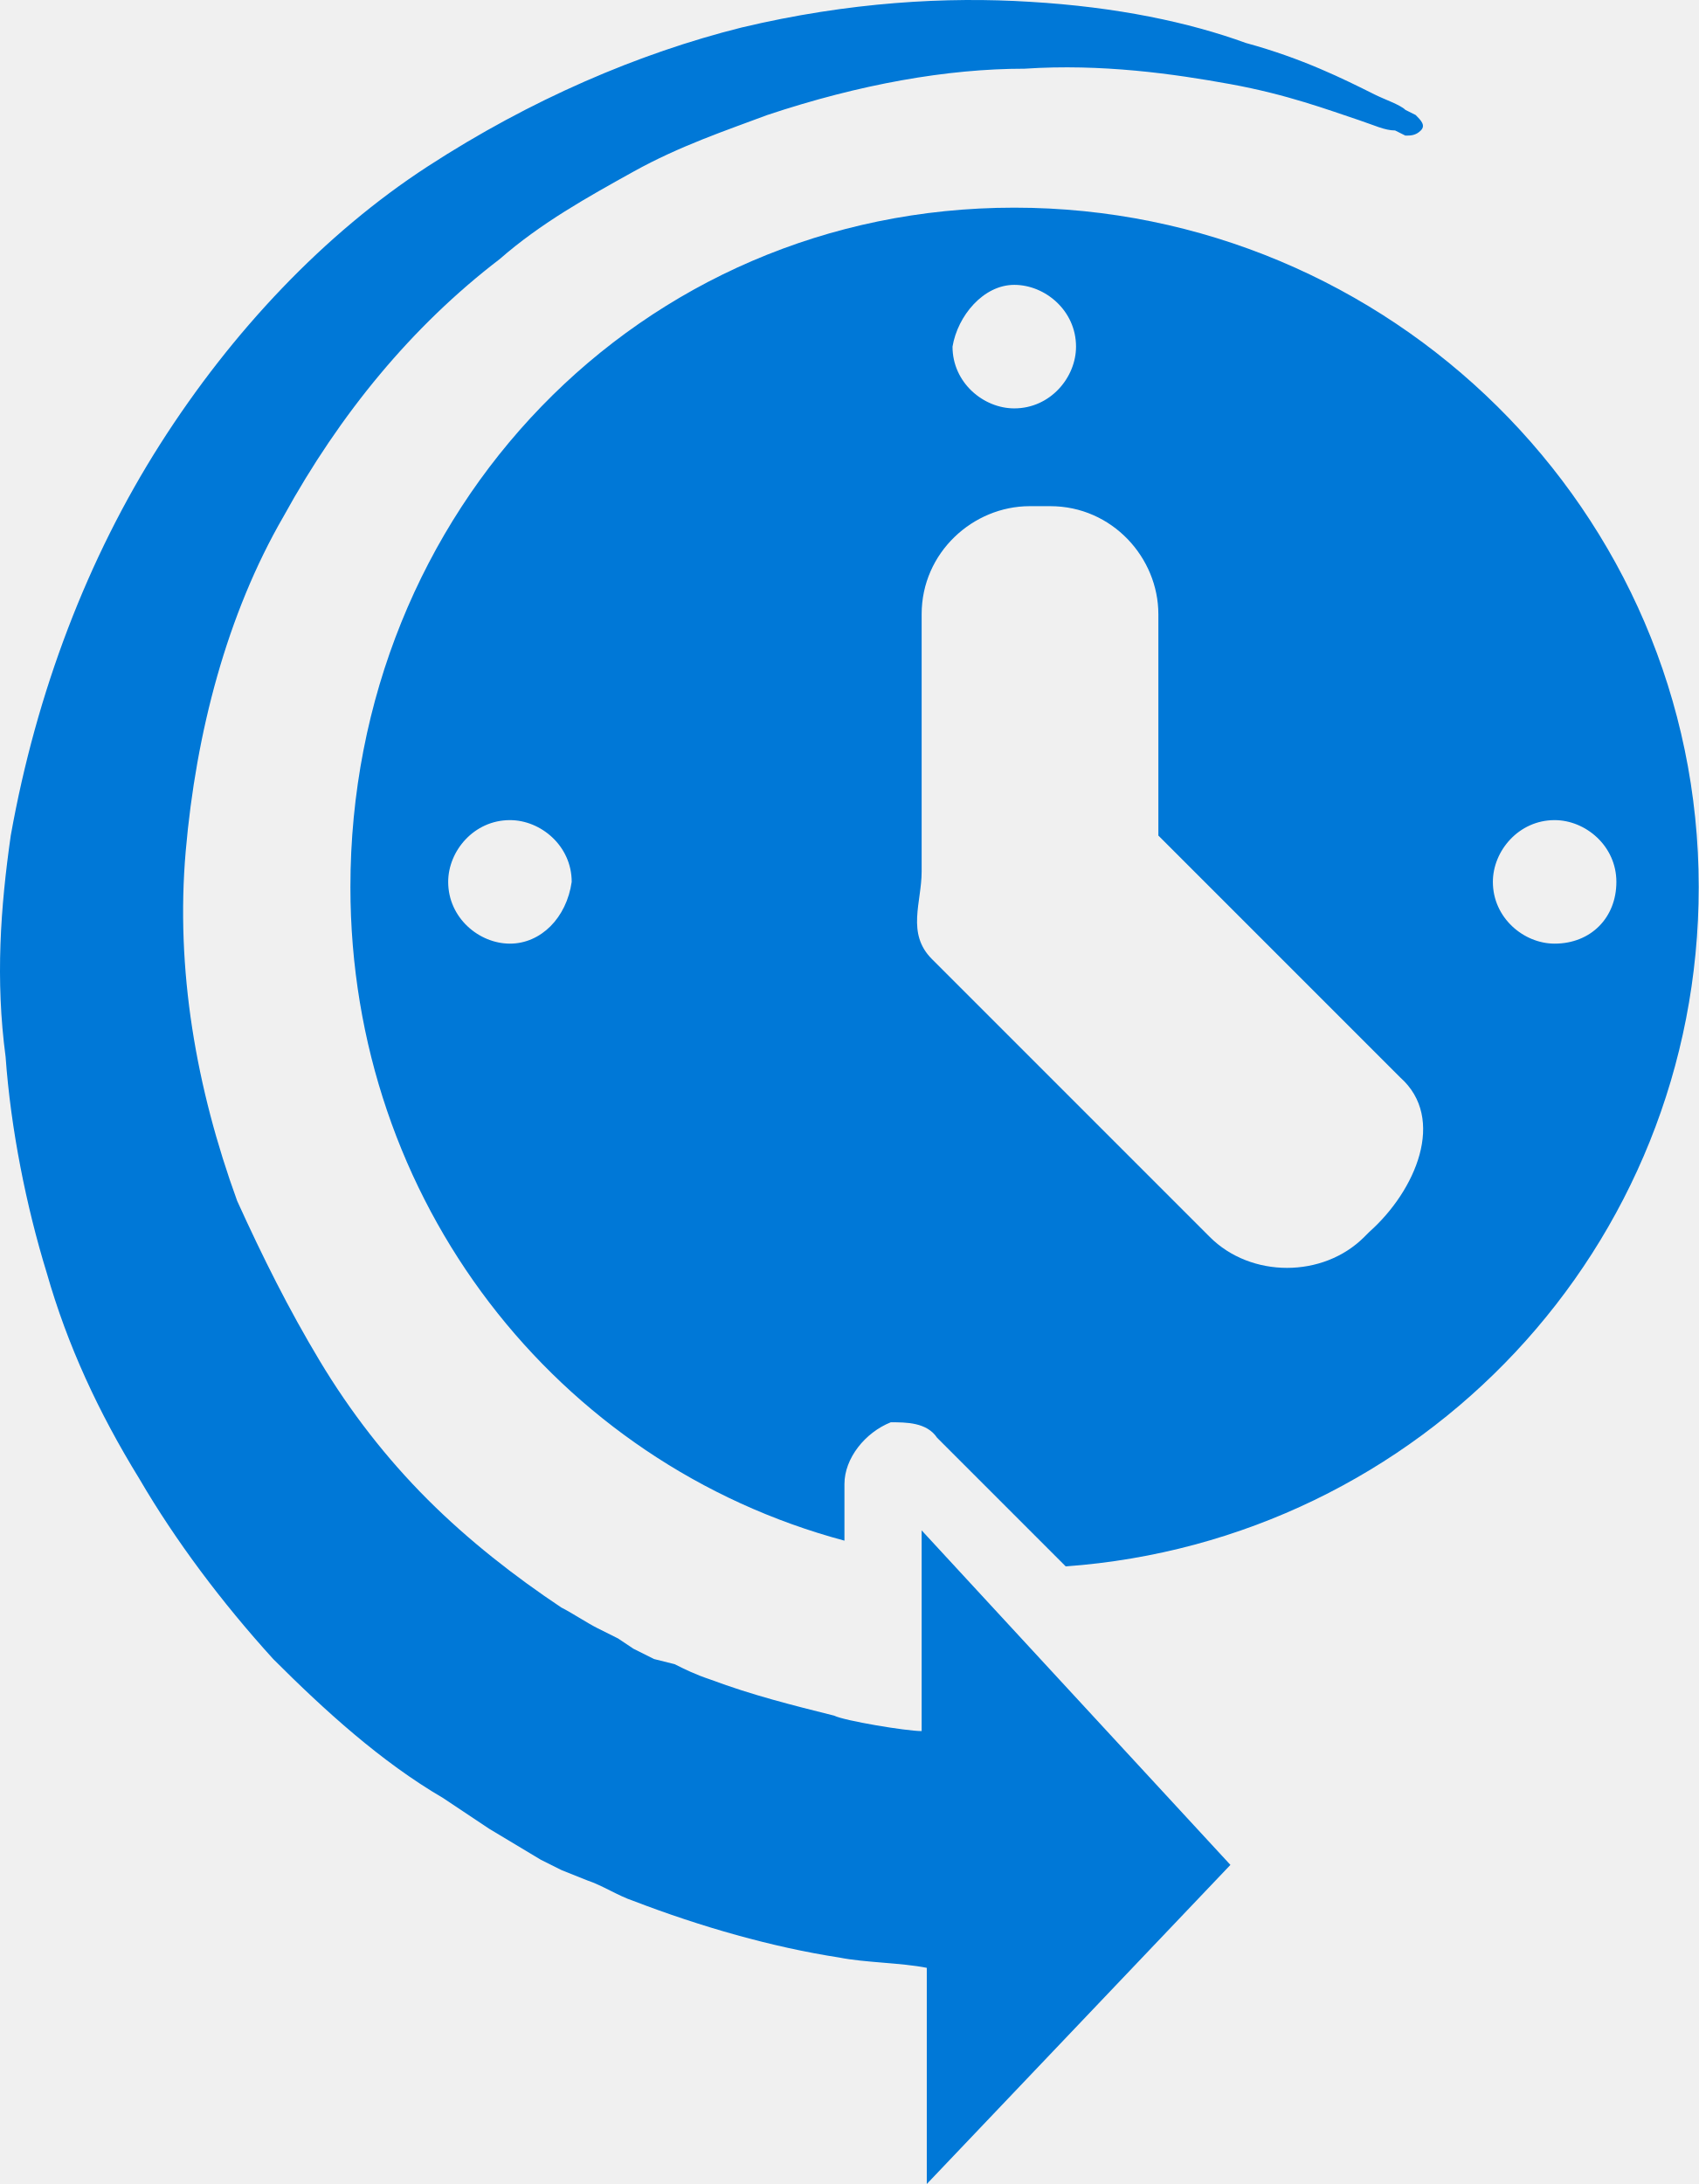
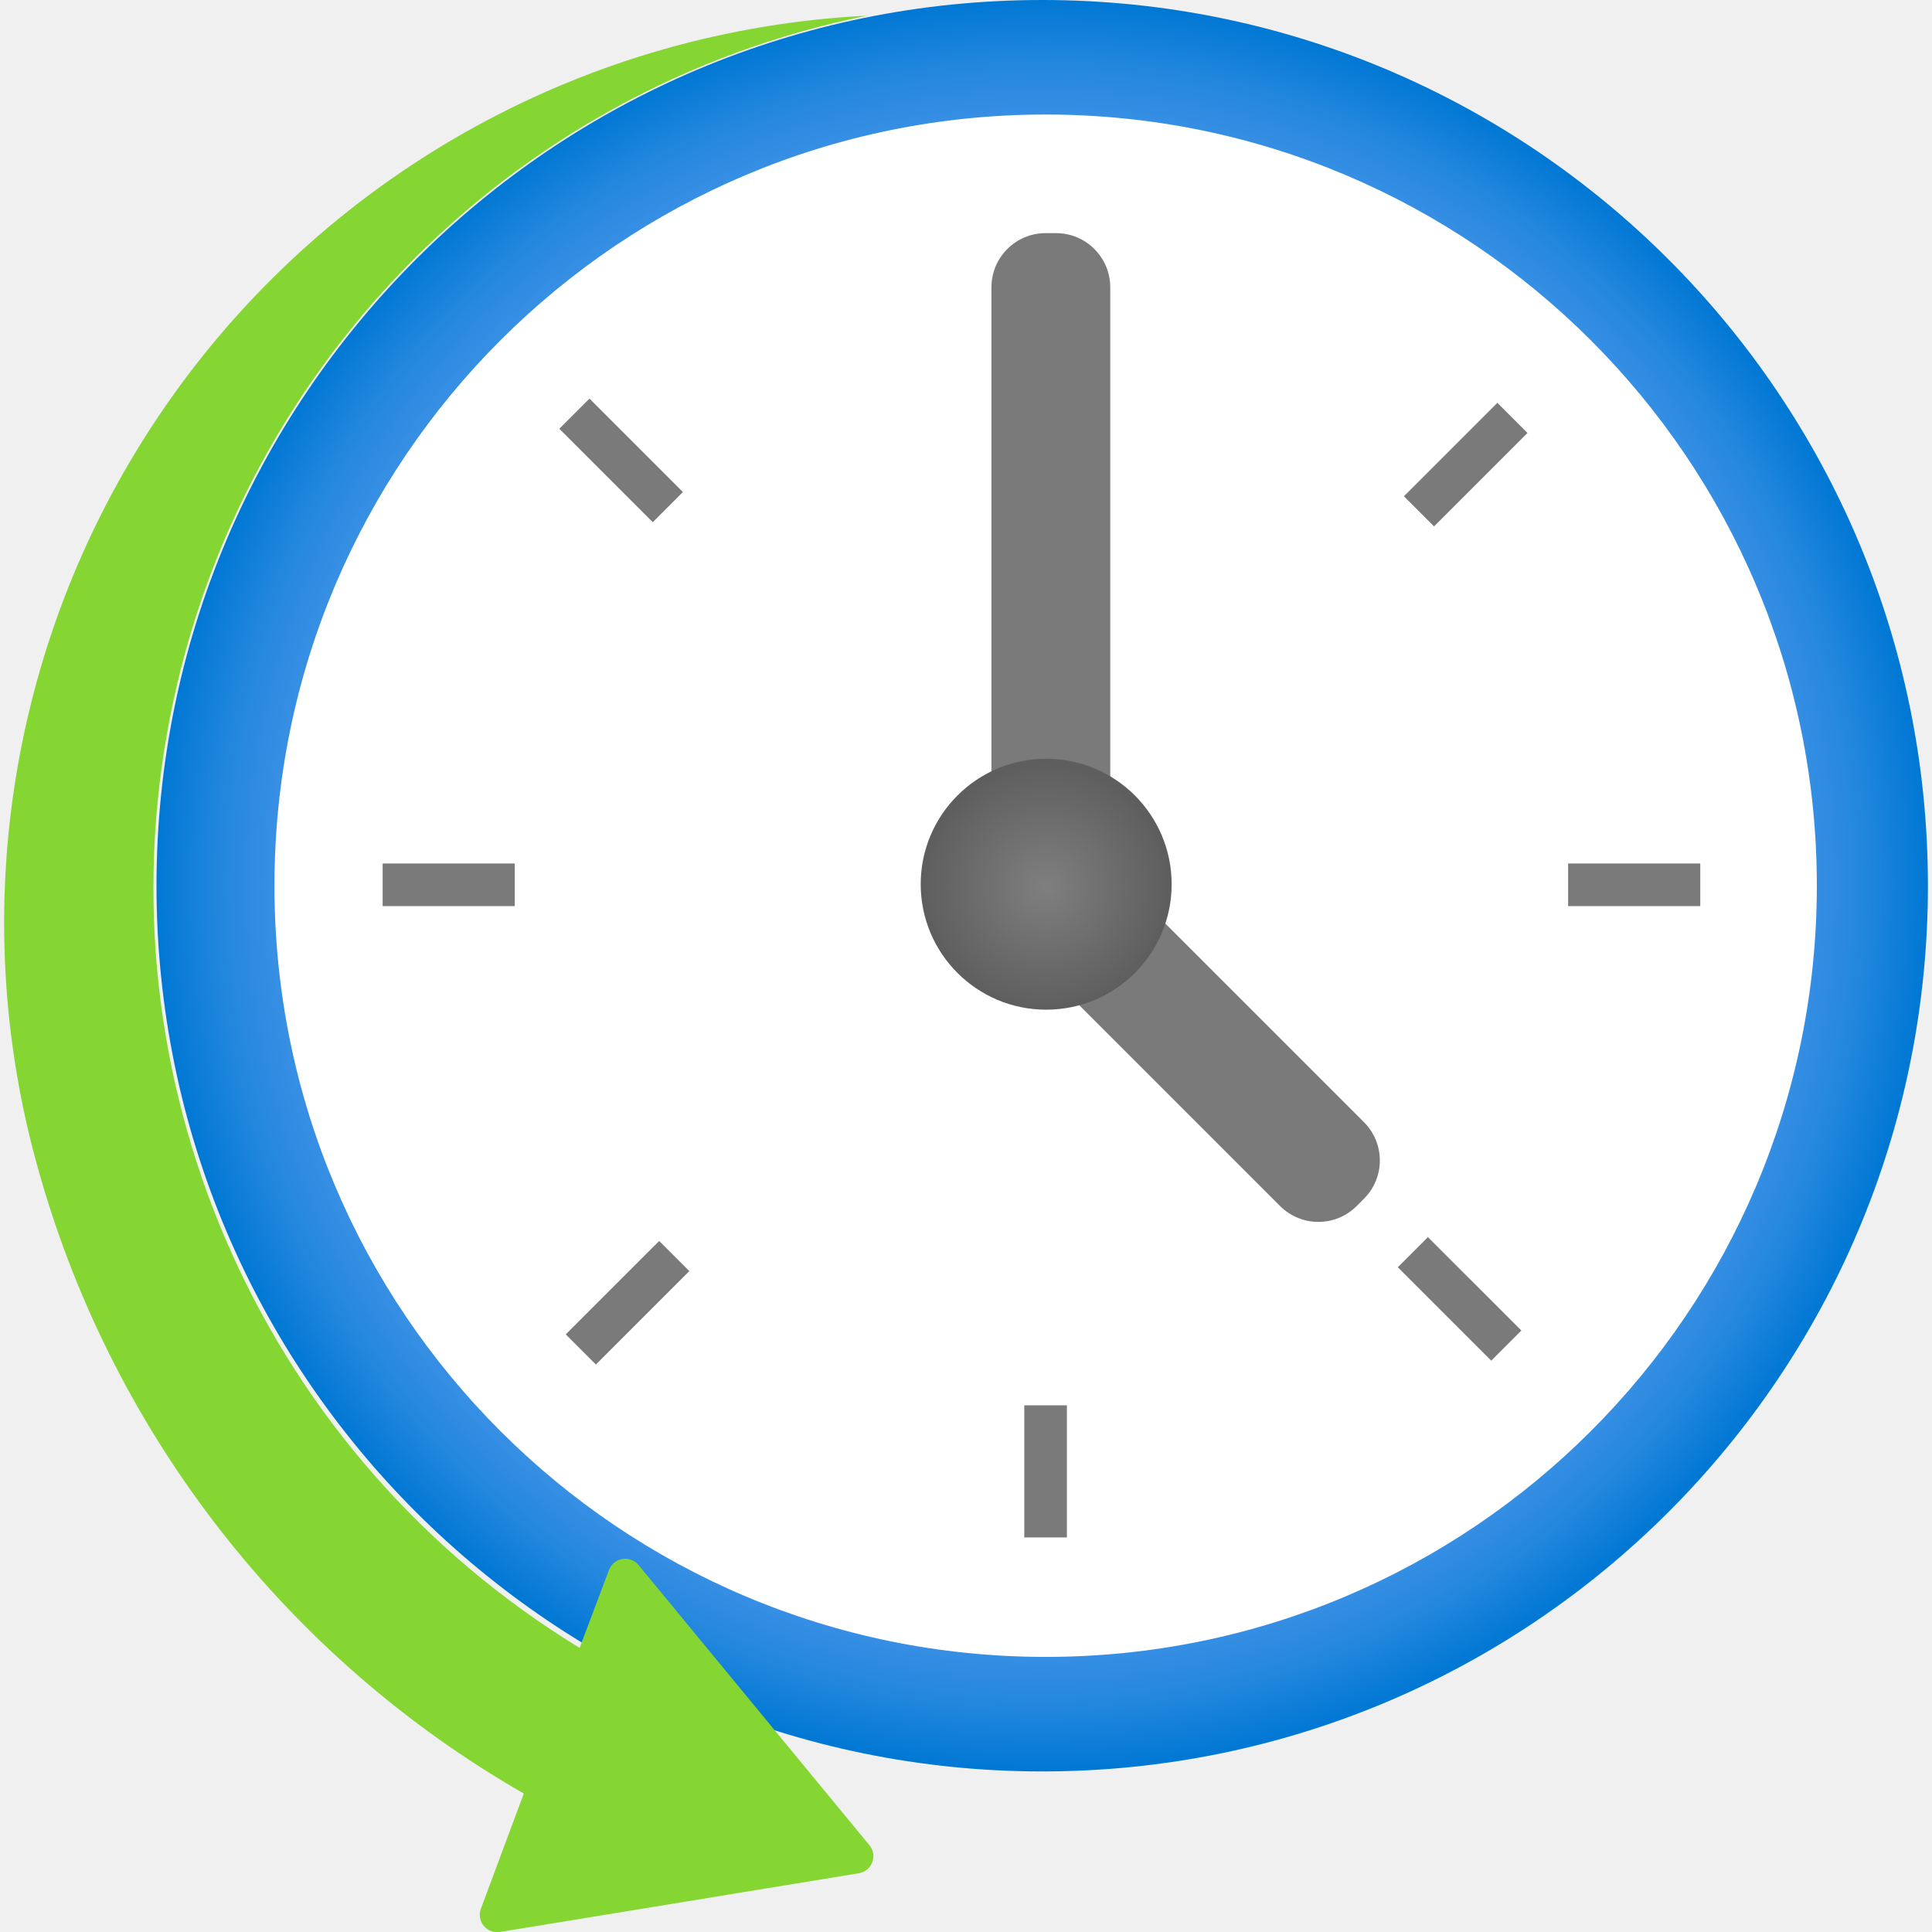
- <svg xmlns="http://www.w3.org/2000/svg" version="1.0" x="0px" y="0px" viewBox="0 0 33.009 42.435" enable-background="new 0 0 152 117.5" xml:space="preserve" id="svg52" width="33.009" height="42.435">
-   <defs id="defs56" />
-   <g id="Layer_1" transform="translate(-59.49098,-37.76515)">
-     <g id="Azure">
- 	</g>
-     <g id="BizTalk_Services" transform="translate(37.3575,-2500.2)">
- 	</g>
-     <g id="Key_Vault">
- 	</g>
-     <g id="Mobile_Engagement">
- 	</g>
-     <g id="Office_subscription">
-       <g id="Office_subscription_1_">
- 		</g>
+ <svg xmlns="http://www.w3.org/2000/svg" width="18" height="18" viewBox="0 0 18 18">
+   <defs>
+     <radialGradient id="f571c5d6-de99-4bbc-a7d0-4fe2bcaab048" cx="16.858" cy="14.328" r="8.737" gradientTransform="translate(-6.212 -5.281) scale(0.944)" gradientUnits="userSpaceOnUse">
+       <stop offset="0.183" stop-color="#5ea0ef" />
+       <stop offset="0.555" stop-color="#5c9fee" />
+       <stop offset="0.689" stop-color="#559ced" />
+       <stop offset="0.785" stop-color="#4a97e9" />
+       <stop offset="0.862" stop-color="#3990e4" />
+       <stop offset="0.928" stop-color="#2387de" />
+       <stop offset="0.985" stop-color="#087bd6" />
+       <stop offset="1" stop-color="#0078d4" />
+     </radialGradient>
+     <radialGradient id="ff6ac4d5-bc3b-4adc-96b4-da47ceed5d8a" cx="17.97" cy="15.337" r="1.223" gradientTransform="translate(-7.203 -6.199) scale(0.943)" gradientUnits="userSpaceOnUse">
+       <stop offset="0" stop-color="#7f7f7f" />
+       <stop offset="1" stop-color="#5e5e5e" />
+     </radialGradient>
+   </defs>
+   <g id="bf8d6c30-e204-4d69-aa93-0327d1ed40ea">
+     <g>
+       <g>
+         <circle cx="9.71" cy="8.252" r="8.252" fill="url(#f571c5d6-de99-4bbc-a7d0-4fe2bcaab048)" />
+         <circle cx="9.742" cy="8.252" r="7.185" fill="#fff" />
+         <rect id="a1e94b4f-fc64-477e-9999-492f9f751b22" x="13.04" y="4.13" width="1.231" height="0.397" transform="translate(0.939 10.924) rotate(-45)" fill="#7a7a7a" />
+         <rect id="ad20dc92-0a86-4689-95f8-9ceccd536110" x="14.61" y="8.045" width="1.231" height="0.397" fill="#7a7a7a" />
+         <rect id="f9d98cb7-61e1-4075-967a-f8f3f5881df6" x="13.4" y="11.486" width="0.397" height="1.231" transform="translate(-4.574 13.16) rotate(-45)" fill="#7a7a7a" />
+         <rect id="faa47355-63bb-4aaf-ba9c-236acad2e22d" x="9.543" y="13.093" width="0.397" height="1.231" fill="#7a7a7a" />
+         <rect id="a968e841-f0cc-4609-b322-a2f83d5260fa" x="5.588" y="3.674" width="0.397" height="1.231" transform="translate(-1.338 5.348) rotate(-45)" fill="#7a7a7a" />
+         <rect id="bc5dee4f-3cab-4e15-9110-4099c8602ab1" x="5.231" y="11.939" width="1.231" height="0.397" transform="translate(-6.87 7.689) rotate(-45)" fill="#7a7a7a" />
+         <rect id="ba3377d0-1219-4aa8-a9b3-123b1a014012" x="3.565" y="8.045" width="1.231" height="0.397" fill="#7a7a7a" />
+         <rect x="9.237" y="2.172" width="1.107" height="6.326" rx="0.505" fill="#7a7a7a" />
+         <rect x="10.722" y="7.822" width="1.105" height="3.961" rx="0.504" transform="translate(26.177 8.761) rotate(135)" fill="#7a7a7a" />
+         <circle cx="9.747" cy="8.238" r="1.169" fill="url(#ff6ac4d5-bc3b-4adc-96b4-da47ceed5d8a)" />
+       </g>
+       <path d="M8.078.146A8.294,8.294,0,0,0,5.4,15.353l.274-.726a.161.161,0,0,1,.275-.046L8.1,17.191a.161.161,0,0,1-.1.262L4.657,18a.162.162,0,0,1-.177-.216l.4-1.074A9.719,9.719,0,0,1,.373,10.953,8.462,8.462,0,0,1,8.078.146Z" fill="#86d633" />
    </g>
  </g>
-   <g id="paths" transform="translate(-59.49098,-37.76515)">
-     <g id="Access_control">
- 	</g>
-     <g id="Azure_active_directory">
- 	</g>
-     <g id="API_Management">
- 	</g>
-     <g id="Azure_automation">
- 	</g>
-     <g id="Azure_SQL_database">
- 	</g>
-     <g id="Azure_subscription">
- 	</g>
-     <g id="Backup_service">
- 	</g>
-     <g id="Bitbucket_code_source">
- 	</g>
-     <g id="Azure_cache">
- 	</g>
-     <g id="Content_delivery_network__x28_CDN_x29_">
- 	</g>
-     <g id="Cloud_service">
- 	</g>
-     <g id="CodePlex">
- 	</g>
-     <g id="Dropbox_code_source">
- 	</g>
-     <g id="Express_route">
- 	</g>
-     <g id="Git_repository">
- 	</g>
-     <g id="GitHub_code">
- 	</g>
-     <g id="HD_Insight">
- 	</g>
-     <g id="Health_monitoring">
- 	</g>
-     <g id="Healthy">
- 	</g>
-     <g id="BizTalk_hybrid_connection">
- 	</g>
-     <g id="Hybrid_connection_manager_for_BizTalk_hybrid_connection">
- 	</g>
-     <g id="Hyper-V_recovery_manager">
- 	</g>
-     <g id="Machine_learning">
- 	</g>
-     <g id="Media_services">
- 	</g>
-     <g id="Microsoft_account">
- 	</g>
-     <g id="Mobile_services">
- 	</g>
-     <g id="Multi-factor_authentication">
- 	</g>
-     <g id="MySQL_database">
- 	</g>
-     <g id="Notification_hub">
- 	</g>
-     <g id="Notification_topic">
- 	</g>
-     <g id="Cloud_Office_365">
- 	</g>
-     <g id="Office_365">
- 	</g>
-     <g id="OS_image">
- 	</g>
-     <g id="Remote_app">
- 	</g>
-     <g id="Task_scheduler">
-       <g id="g47">
-         <path d="m 77.4,67.5 v 1.5 2.4 c -0.3,0 -1.5,-0.2 -1.7,-0.3 C 74.9,70.9 74.1,70.7 73.3,70.4 73,70.3 72.8,70.2 72.6,70.1 L 72.2,70 71.8,69.8 71.5,69.6 71.1,69.4 C 70.9,69.3 70.6,69.1 70.4,69 69.5,68.4 68.6,67.7 67.8,66.9 67,66.1 66.3,65.2 65.7,64.2 c -0.6,-1 -1.1,-2 -1.6,-3.1 -0.8,-2.2 -1.2,-4.5 -1,-6.8 0.2,-2.3 0.8,-4.6 1.9,-6.5 1.1,-2 2.5,-3.7 4.2,-5 0.8,-0.7 1.7,-1.2 2.6,-1.7 0.9,-0.5 1.8,-0.8 2.6,-1.1 1.8,-0.6 3.5,-0.9 5,-0.9 1.5,-0.1 2.9,0.1 4,0.3 1.1,0.2 1.9,0.5 2.5,0.7 0.3,0.1 0.5,0.2 0.7,0.2 l 0.2,0.1 v 0 c 0.1,0 0.2,0 0.3,-0.1 0.1,-0.1 0,-0.2 -0.1,-0.3 l -0.2,-0.1 c -0.1,-0.1 -0.4,-0.2 -0.6,-0.3 -0.6,-0.3 -1.4,-0.7 -2.5,-1 -1.1,-0.4 -2.5,-0.7 -4.2,-0.8 -1.6,-0.1 -3.5,0 -5.6,0.5 -2,0.5 -4.1,1.4 -6.1,2.7 -2,1.3 -3.8,3.2 -5.2,5.4 -1.4,2.2 -2.4,4.8 -2.9,7.6 -0.2,1.4 -0.3,2.8 -0.1,4.3 0.1,1.4 0.4,2.9 0.8,4.2 0.4,1.4 1,2.7 1.8,4 0.7,1.2 1.6,2.4 2.6,3.5 1,1 2.1,2 3.3,2.7 0.3,0.2 0.6,0.4 0.9,0.6 l 0.5,0.3 0.5,0.3 0.4,0.2 0.5,0.2 c 0.3,0.1 0.6,0.3 0.9,0.4 1.3,0.5 2.7,0.9 4,1.1 0.5,0.1 1.2,0.1 1.7,0.2 v 4.2 L 83.4,74 Z" id="path43" style="fill:#0078d7" />
-         <path d="m 79.2,41.8 c -7.3,0 -12.9,5.9 -12.9,13.2 0,6.1 4,11.2 9.6,12.7 v -1.1 c 0,-0.5 0.4,-1 0.9,-1.2 0.2,-0.1 -0.2,0 0,0 0.3,0 0.7,0 0.9,0.3 l 2.5,2.5 C 87.1,67.7 92.5,62 92.5,55 c 0,-7.3 -6,-13.2 -13.3,-13.2 z m -9.8,14.3 c -0.6,0 -1.2,-0.5 -1.2,-1.2 0,-0.6 0.5,-1.2 1.2,-1.2 0.6,0 1.2,0.5 1.2,1.2 -0.1,0.7 -0.6,1.2 -1.2,1.2 z m 9.8,-12.8 c 0.6,0 1.2,0.5 1.2,1.2 0,0.6 -0.5,1.2 -1.2,1.2 -0.6,0 -1.2,-0.5 -1.2,-1.2 0.1,-0.6 0.6,-1.2 1.2,-1.2 z m 6.9,18.4 -0.1,0.1 c -0.8,0.8 -2.2,0.8 -3,0 l -5.4,-5.4 c -0.5,-0.5 -0.2,-1.1 -0.2,-1.7 v -0.1 -4.9 c 0,-1.2 1,-2.1 2.1,-2.1 h 0.4 c 1.2,0 2.1,1 2.1,2.1 V 54 l 4.7,4.7 c 0.9,0.8 0.3,2.2 -0.6,3 z m 3.6,-5.6 c -0.6,0 -1.2,-0.5 -1.2,-1.2 0,-0.6 0.5,-1.2 1.2,-1.2 0.6,0 1.2,0.5 1.2,1.2 0,0.7 -0.5,1.2 -1.2,1.2 z" id="path45" style="fill:#0078d7" />
-       </g>
-     </g>
-   </g>
-   <g id="Layer_57" transform="translate(-59.49098,-37.76515)">
- </g>
</svg>
